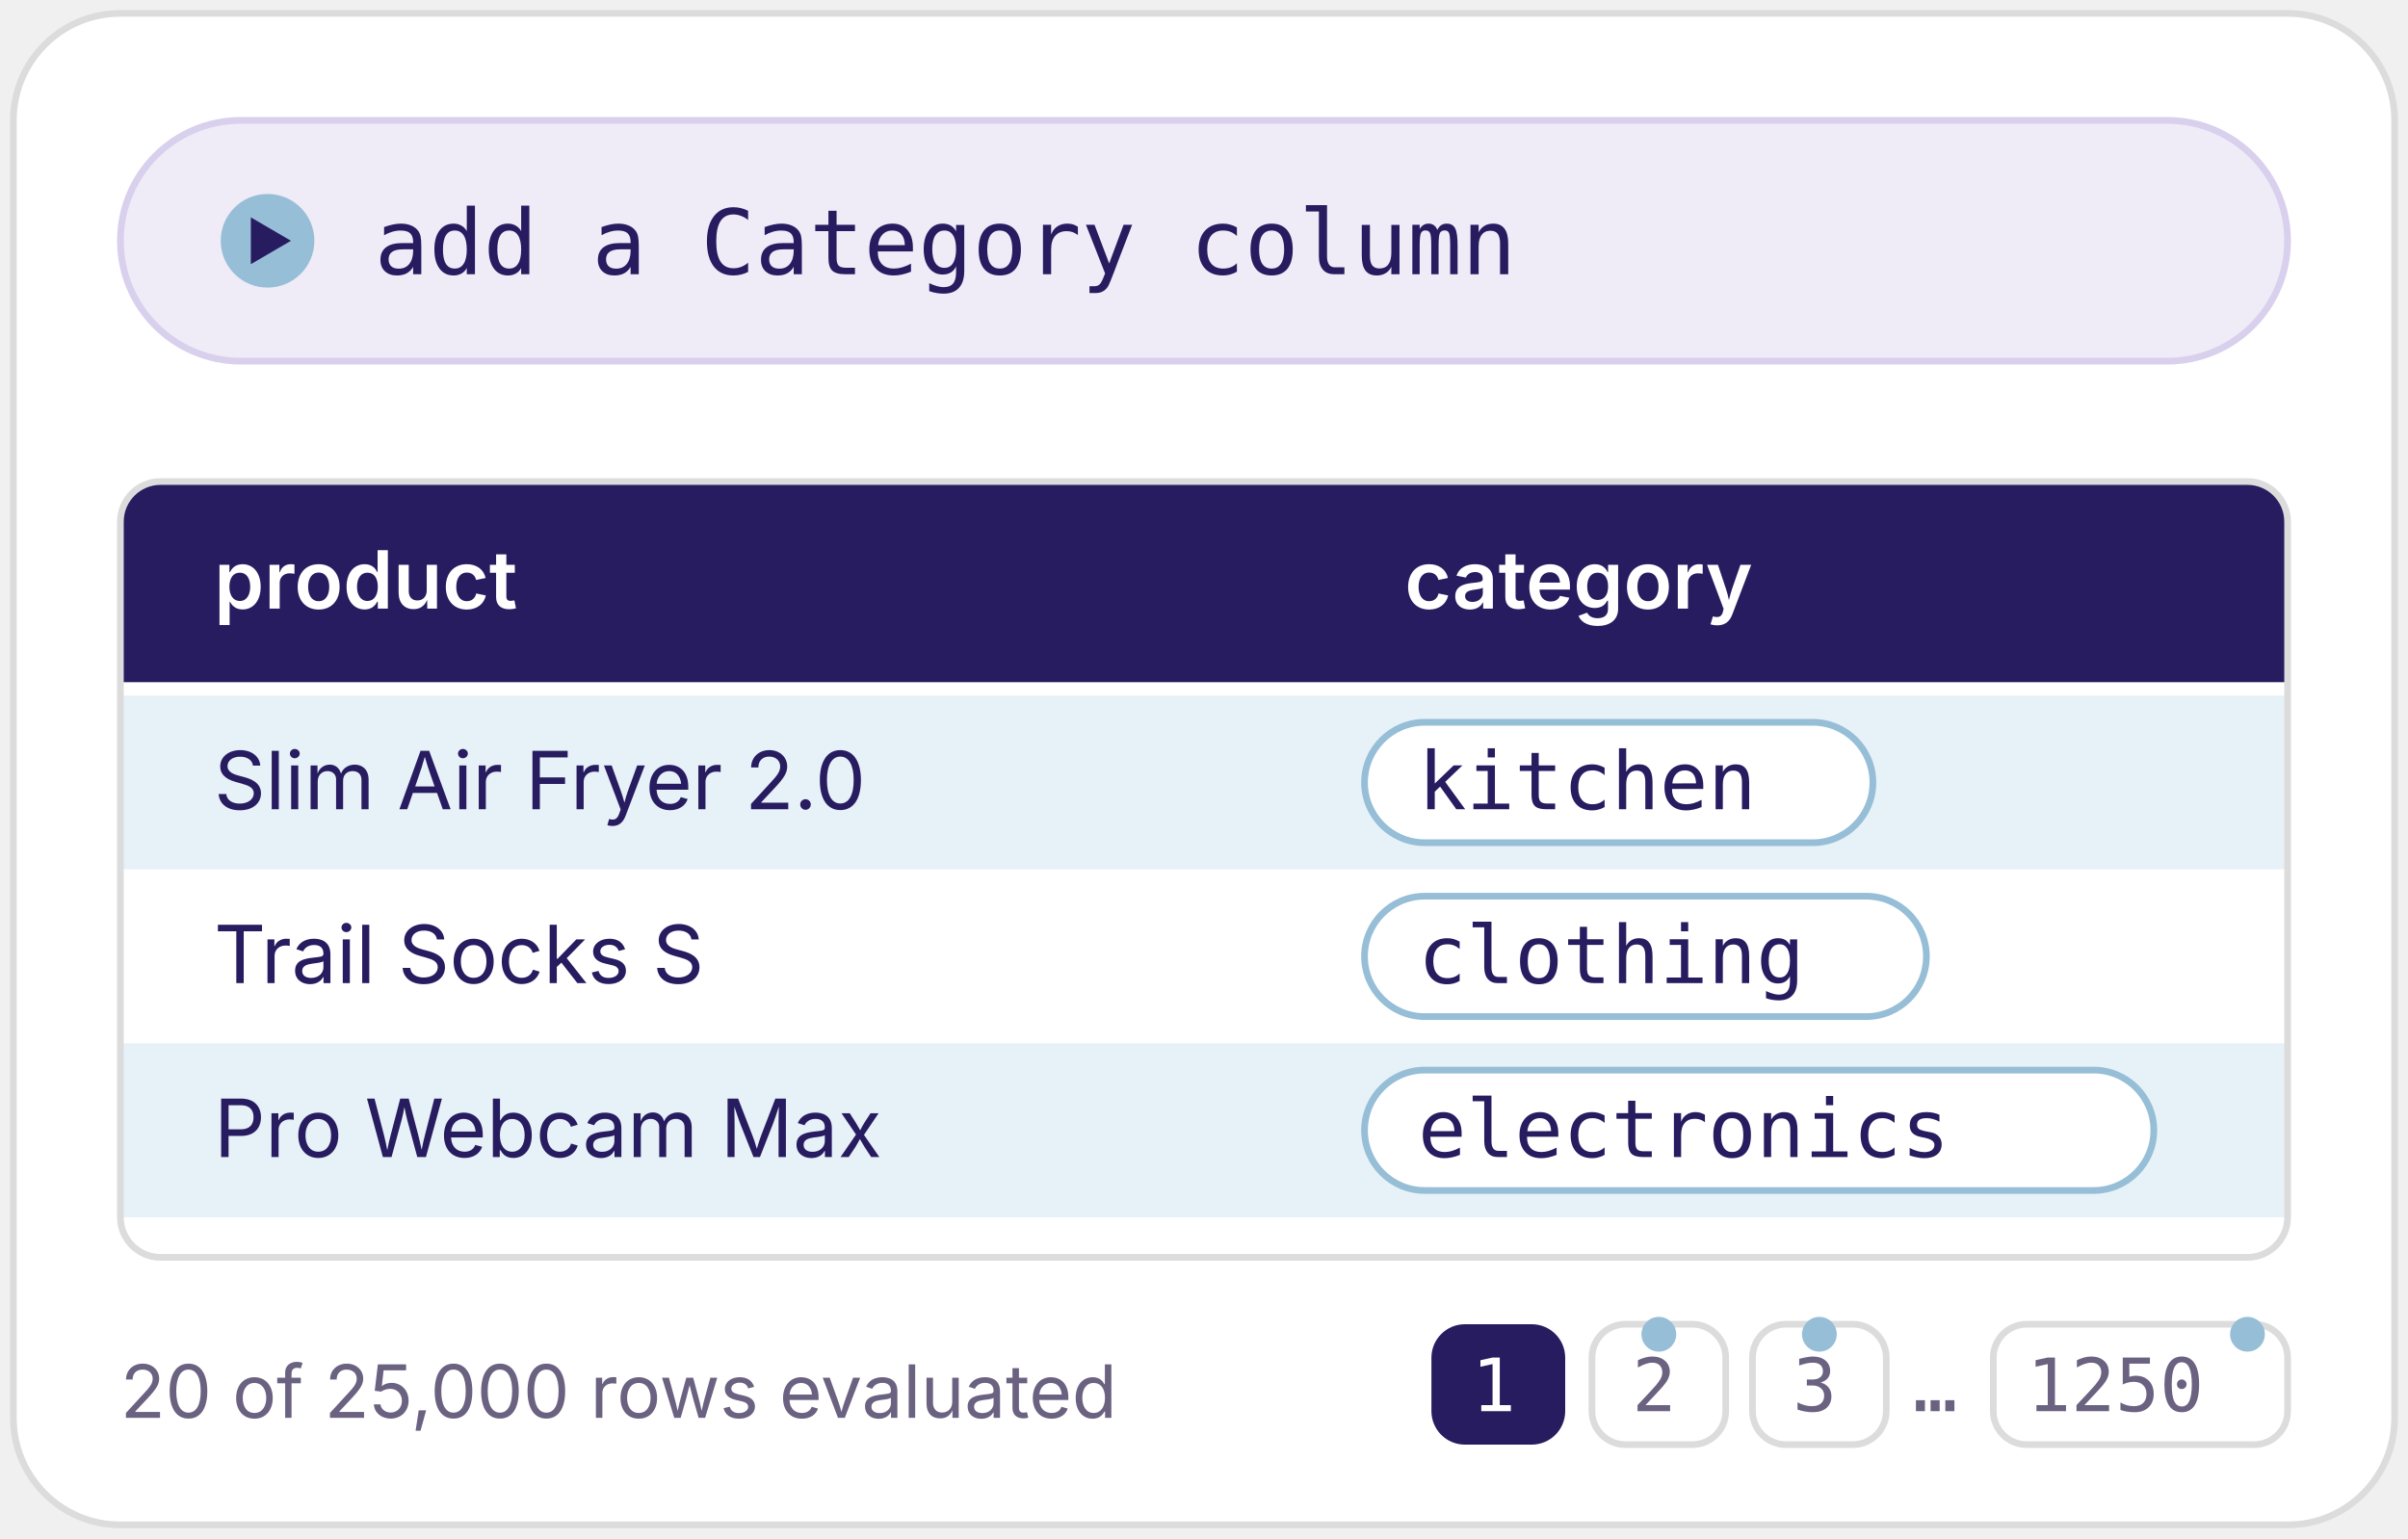
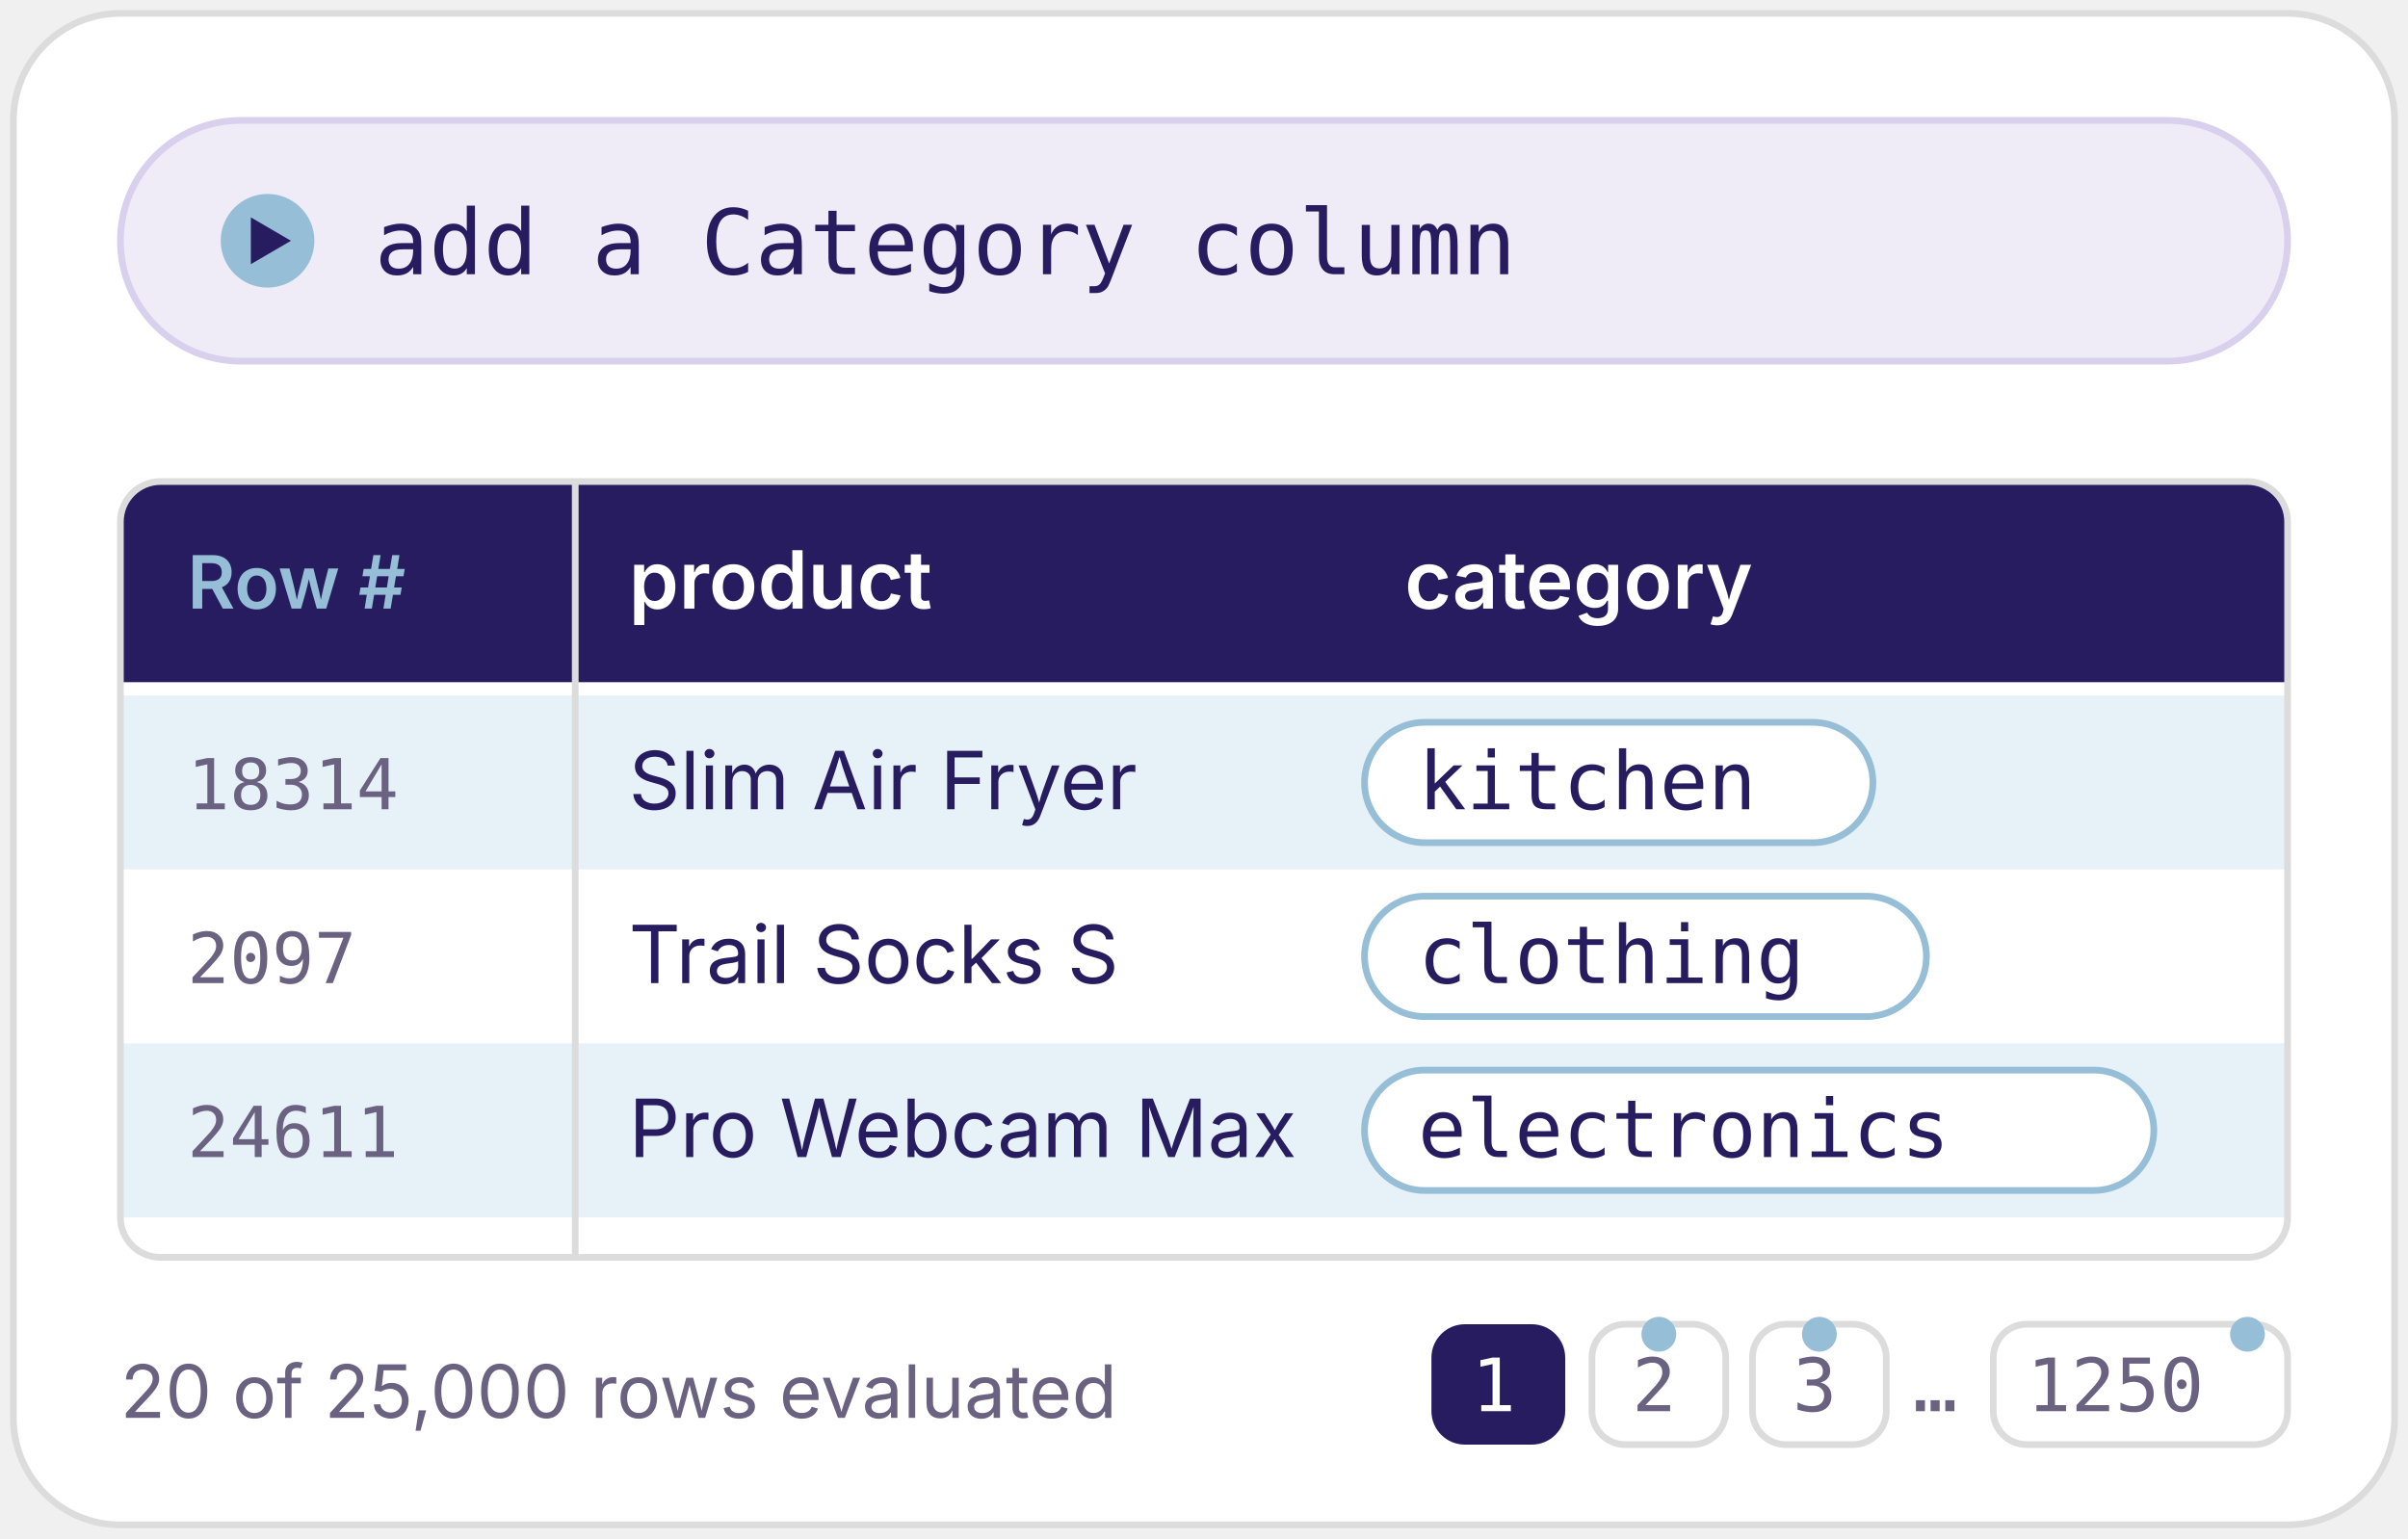
<svg xmlns="http://www.w3.org/2000/svg" viewBox="0 0 360 230" width="360" height="230" font-family="Inter, ui-sans-serif, system-ui, sans-serif">
  <rect x="2" y="2" width="356" height="226" rx="16" fill="#FFFFFF" stroke="#DCDCDC" />
  <rect x="18" y="18" width="324" height="36" rx="18" fill="#EFEBF7" stroke="#D8D0EC" />
  <circle cx="40" cy="36" r="7" fill="#96BED7" />
  <path d="M37.5 32.5 L43.5 36 L37.5 39.5 Z" fill="#281C60" />
  <text x="56" y="41" font-family="JetBrains Mono, ui-monospace, monospace" font-size="13.5" fill="#281C60">add a Category column</text>
  <g>
    <path d="M18 78 q0 -6 6 -6 h312 q6 0 6 6 v24 h-324 Z" fill="#281C60" />
-     <text x="32" y="91" font-size="12" font-weight="600" fill="#FFFFFF">product</text>
+     <text x="28" y="91" font-size="11" font-weight="600" fill="#96BED7">Row #</text>
+     <text x="94" y="91" font-size="12" font-weight="600" fill="#FFFFFF">product</text>
    <text x="210" y="91" font-size="12" font-weight="600" fill="#FFFFFF">category</text>
    <g font-size="12">
      <rect x="18" y="104" width="324" height="26" fill="#E7F1F8" />
-       <text x="32" y="121" fill="#281C60">Slim Air Fryer 2.0</text>
+       <text x="28" y="121" font-family="JetBrains Mono, ui-monospace, monospace" font-size="10.5" fill="#6A6280">18314</text>
+       <text x="94" y="121" fill="#281C60">Slim Air Fryer</text>
      <rect x="204" y="108" width="76" height="18" rx="9" fill="#FFFFFF" stroke="#96BED7" />
      <text x="212" y="121" font-family="JetBrains Mono, ui-monospace, monospace" fill="#281C60">kitchen</text>
      <rect x="18" y="130" width="324" height="26" fill="#FFFFFF" />
-       <text x="32" y="147" fill="#281C60">Trail Socks S</text>
+       <text x="28" y="147" font-family="JetBrains Mono, ui-monospace, monospace" font-size="10.5" fill="#6A6280">2097</text>
+       <text x="94" y="147" fill="#281C60">Trail Socks S</text>
      <rect x="204" y="134" width="84" height="18" rx="9" fill="#FFFFFF" stroke="#96BED7" />
      <text x="212" y="147" font-family="JetBrains Mono, ui-monospace, monospace" fill="#281C60">clothing</text>
      <rect x="18" y="156" width="324" height="26" fill="#E7F1F8" />
-       <text x="32" y="173" fill="#281C60">Pro Webcam Max</text>
+       <text x="28" y="173" font-family="JetBrains Mono, ui-monospace, monospace" font-size="10.5" fill="#6A6280">24611</text>
+       <text x="94" y="173" fill="#281C60">Pro Webcam Max</text>
      <rect x="204" y="160" width="118" height="18" rx="9" fill="#FFFFFF" stroke="#96BED7" />
      <text x="212" y="173" font-family="JetBrains Mono, ui-monospace, monospace" fill="#281C60">electronics</text>
    </g>
+     <line x1="86" y1="72" x2="86" y2="188" stroke="#DCDCDC" />
    <rect x="18" y="72" width="324" height="116" rx="6" fill="none" stroke="#DCDCDC" />
  </g>
  <g font-size="11">
    <text x="18" y="212" fill="#6A6280">20 of 25,000 rows evaluated</text>
    <g font-family="JetBrains Mono, ui-monospace, monospace" font-size="11">
      <rect x="214" y="198" width="20" height="18" rx="5" fill="#281C60" />
      <text x="220" y="211" fill="#FFFFFF">1</text>
      <rect x="238" y="198" width="20" height="18" rx="5" fill="#FFFFFF" stroke="#DCDCDC" />
      <text x="244" y="211" fill="#6A6280">2</text>
      <circle cx="248" cy="199.5" r="2.6" fill="#96BED7" />
      <rect x="262" y="198" width="20" height="18" rx="5" fill="#FFFFFF" stroke="#DCDCDC" />
      <text x="268" y="211" fill="#6A6280">3</text>
      <circle cx="272" cy="199.5" r="2.6" fill="#96BED7" />
      <text x="286" y="211" fill="#6A6280">…</text>
      <rect x="298" y="198" width="44" height="18" rx="5" fill="#FFFFFF" stroke="#DCDCDC" />
      <text x="303" y="211" fill="#6A6280">1250</text>
      <circle cx="336" cy="199.5" r="2.6" fill="#96BED7" />
    </g>
  </g>
</svg>
